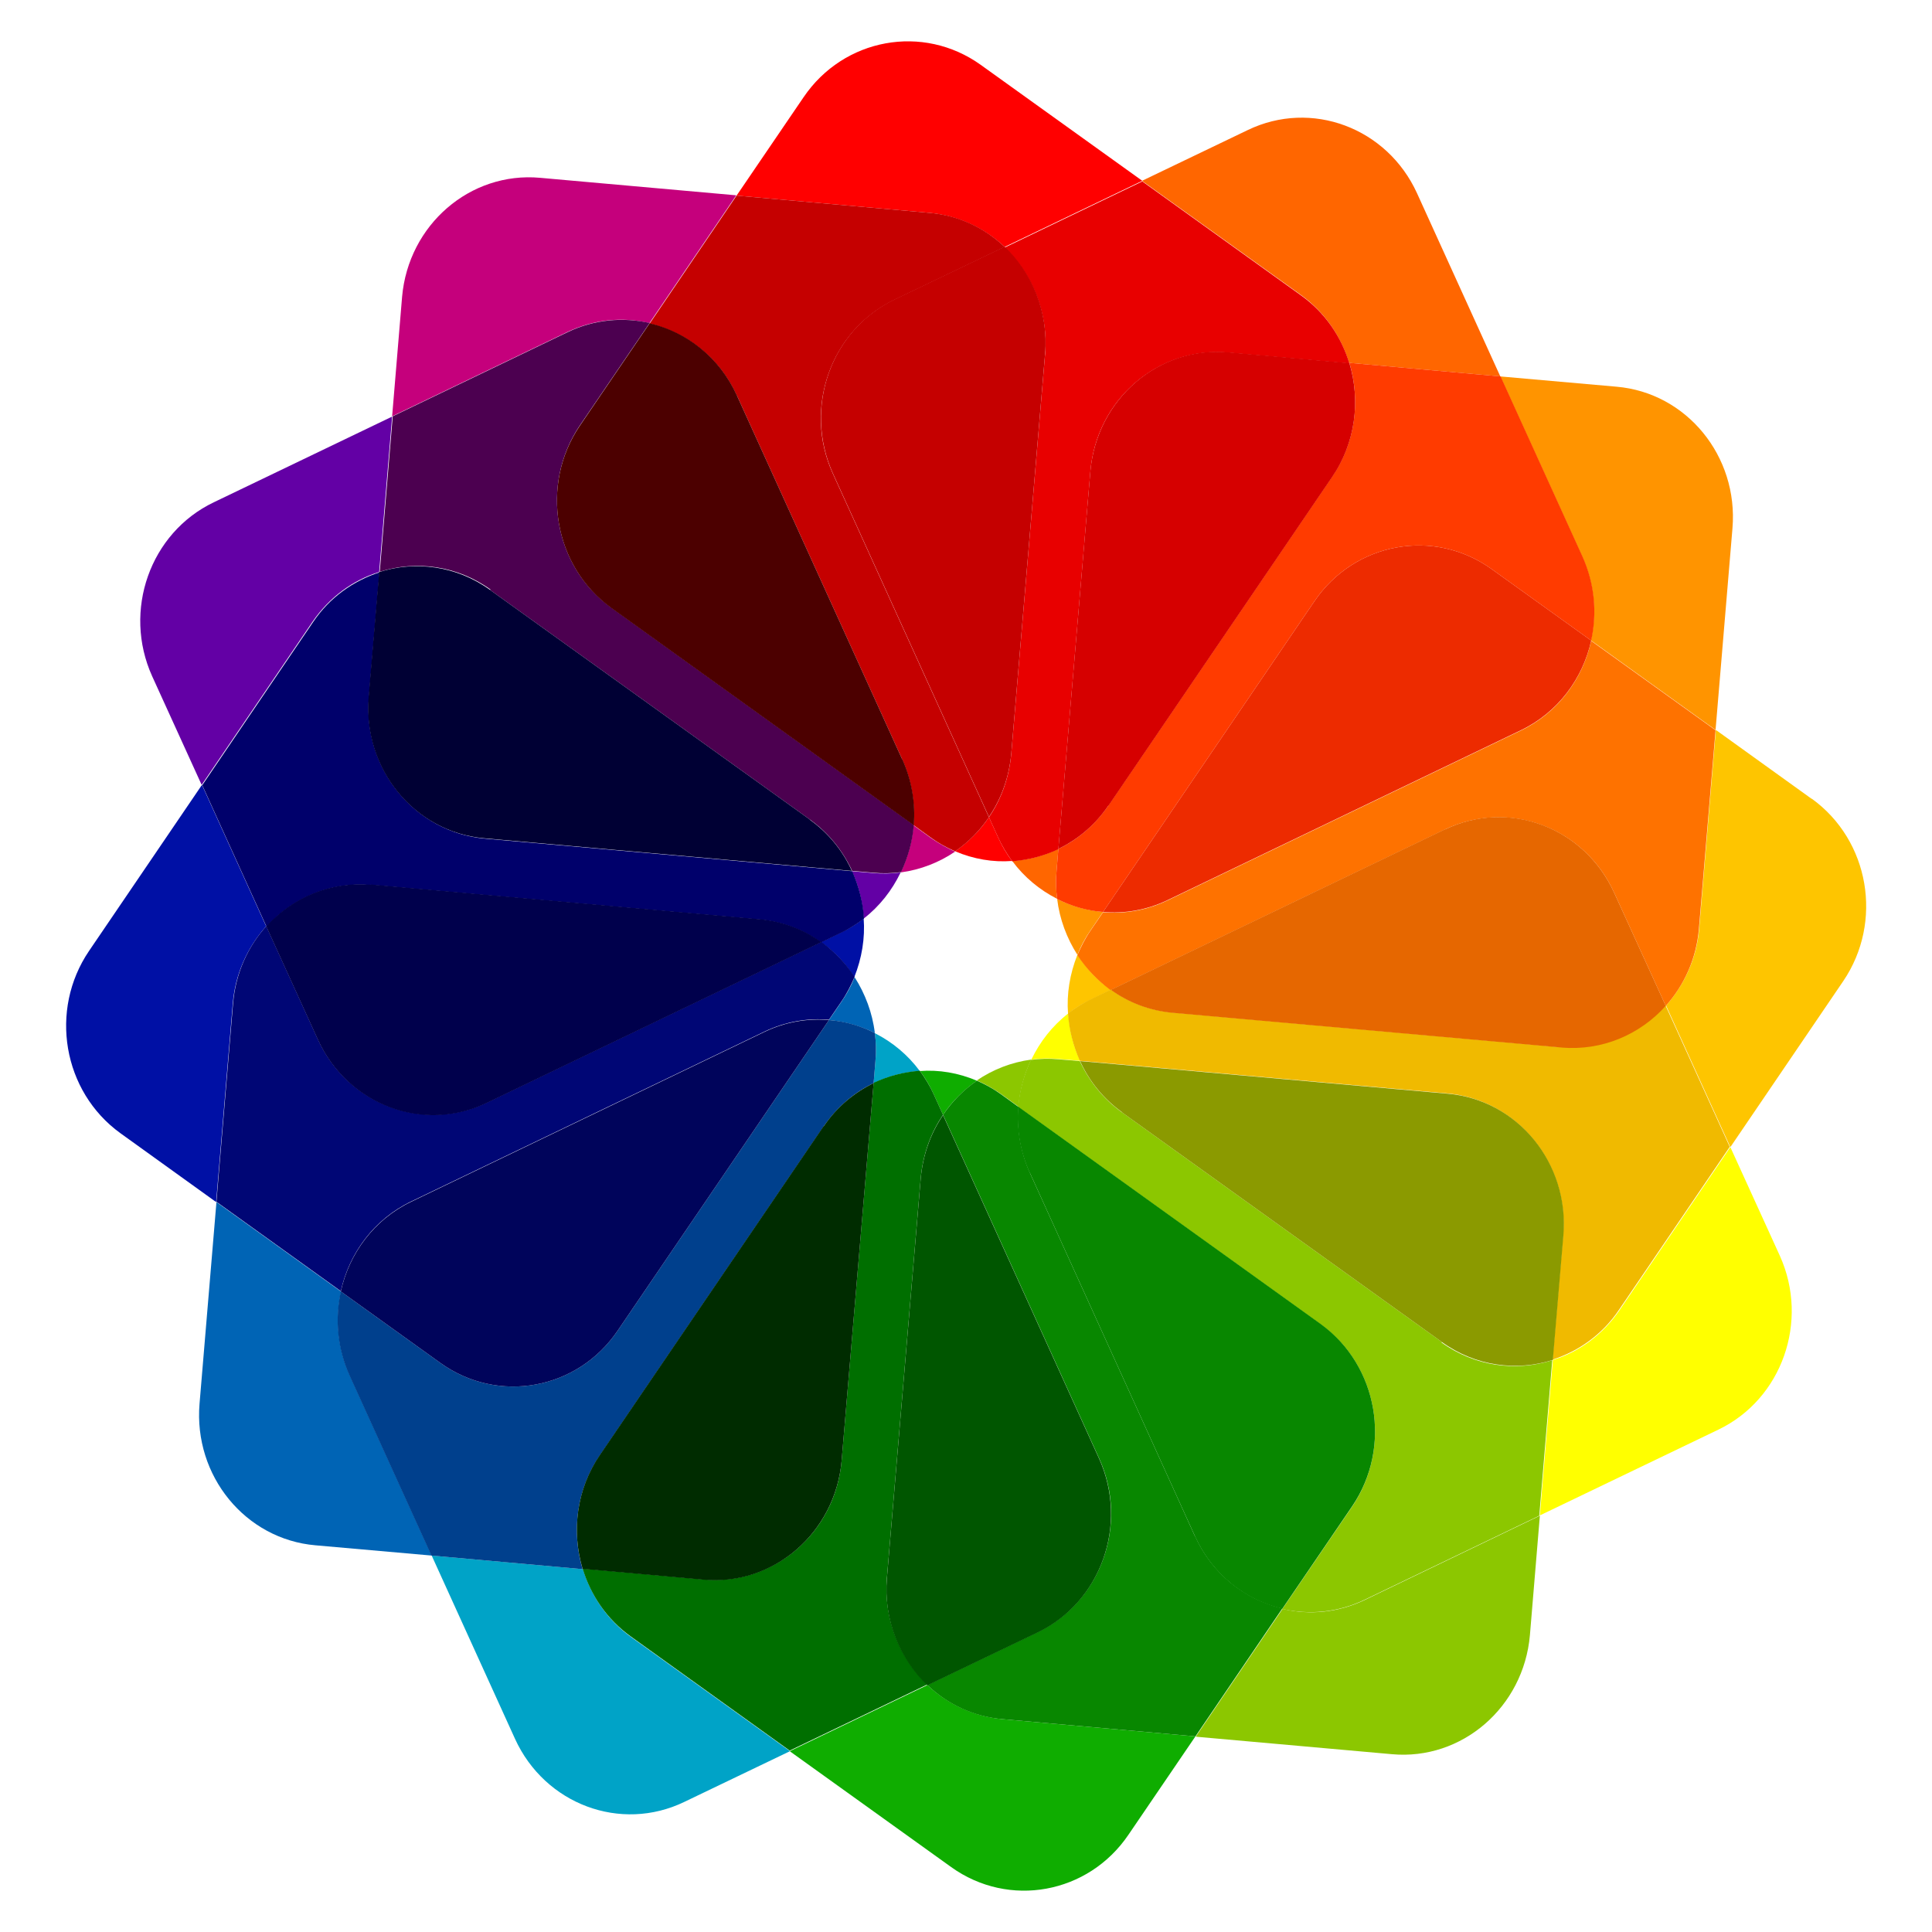
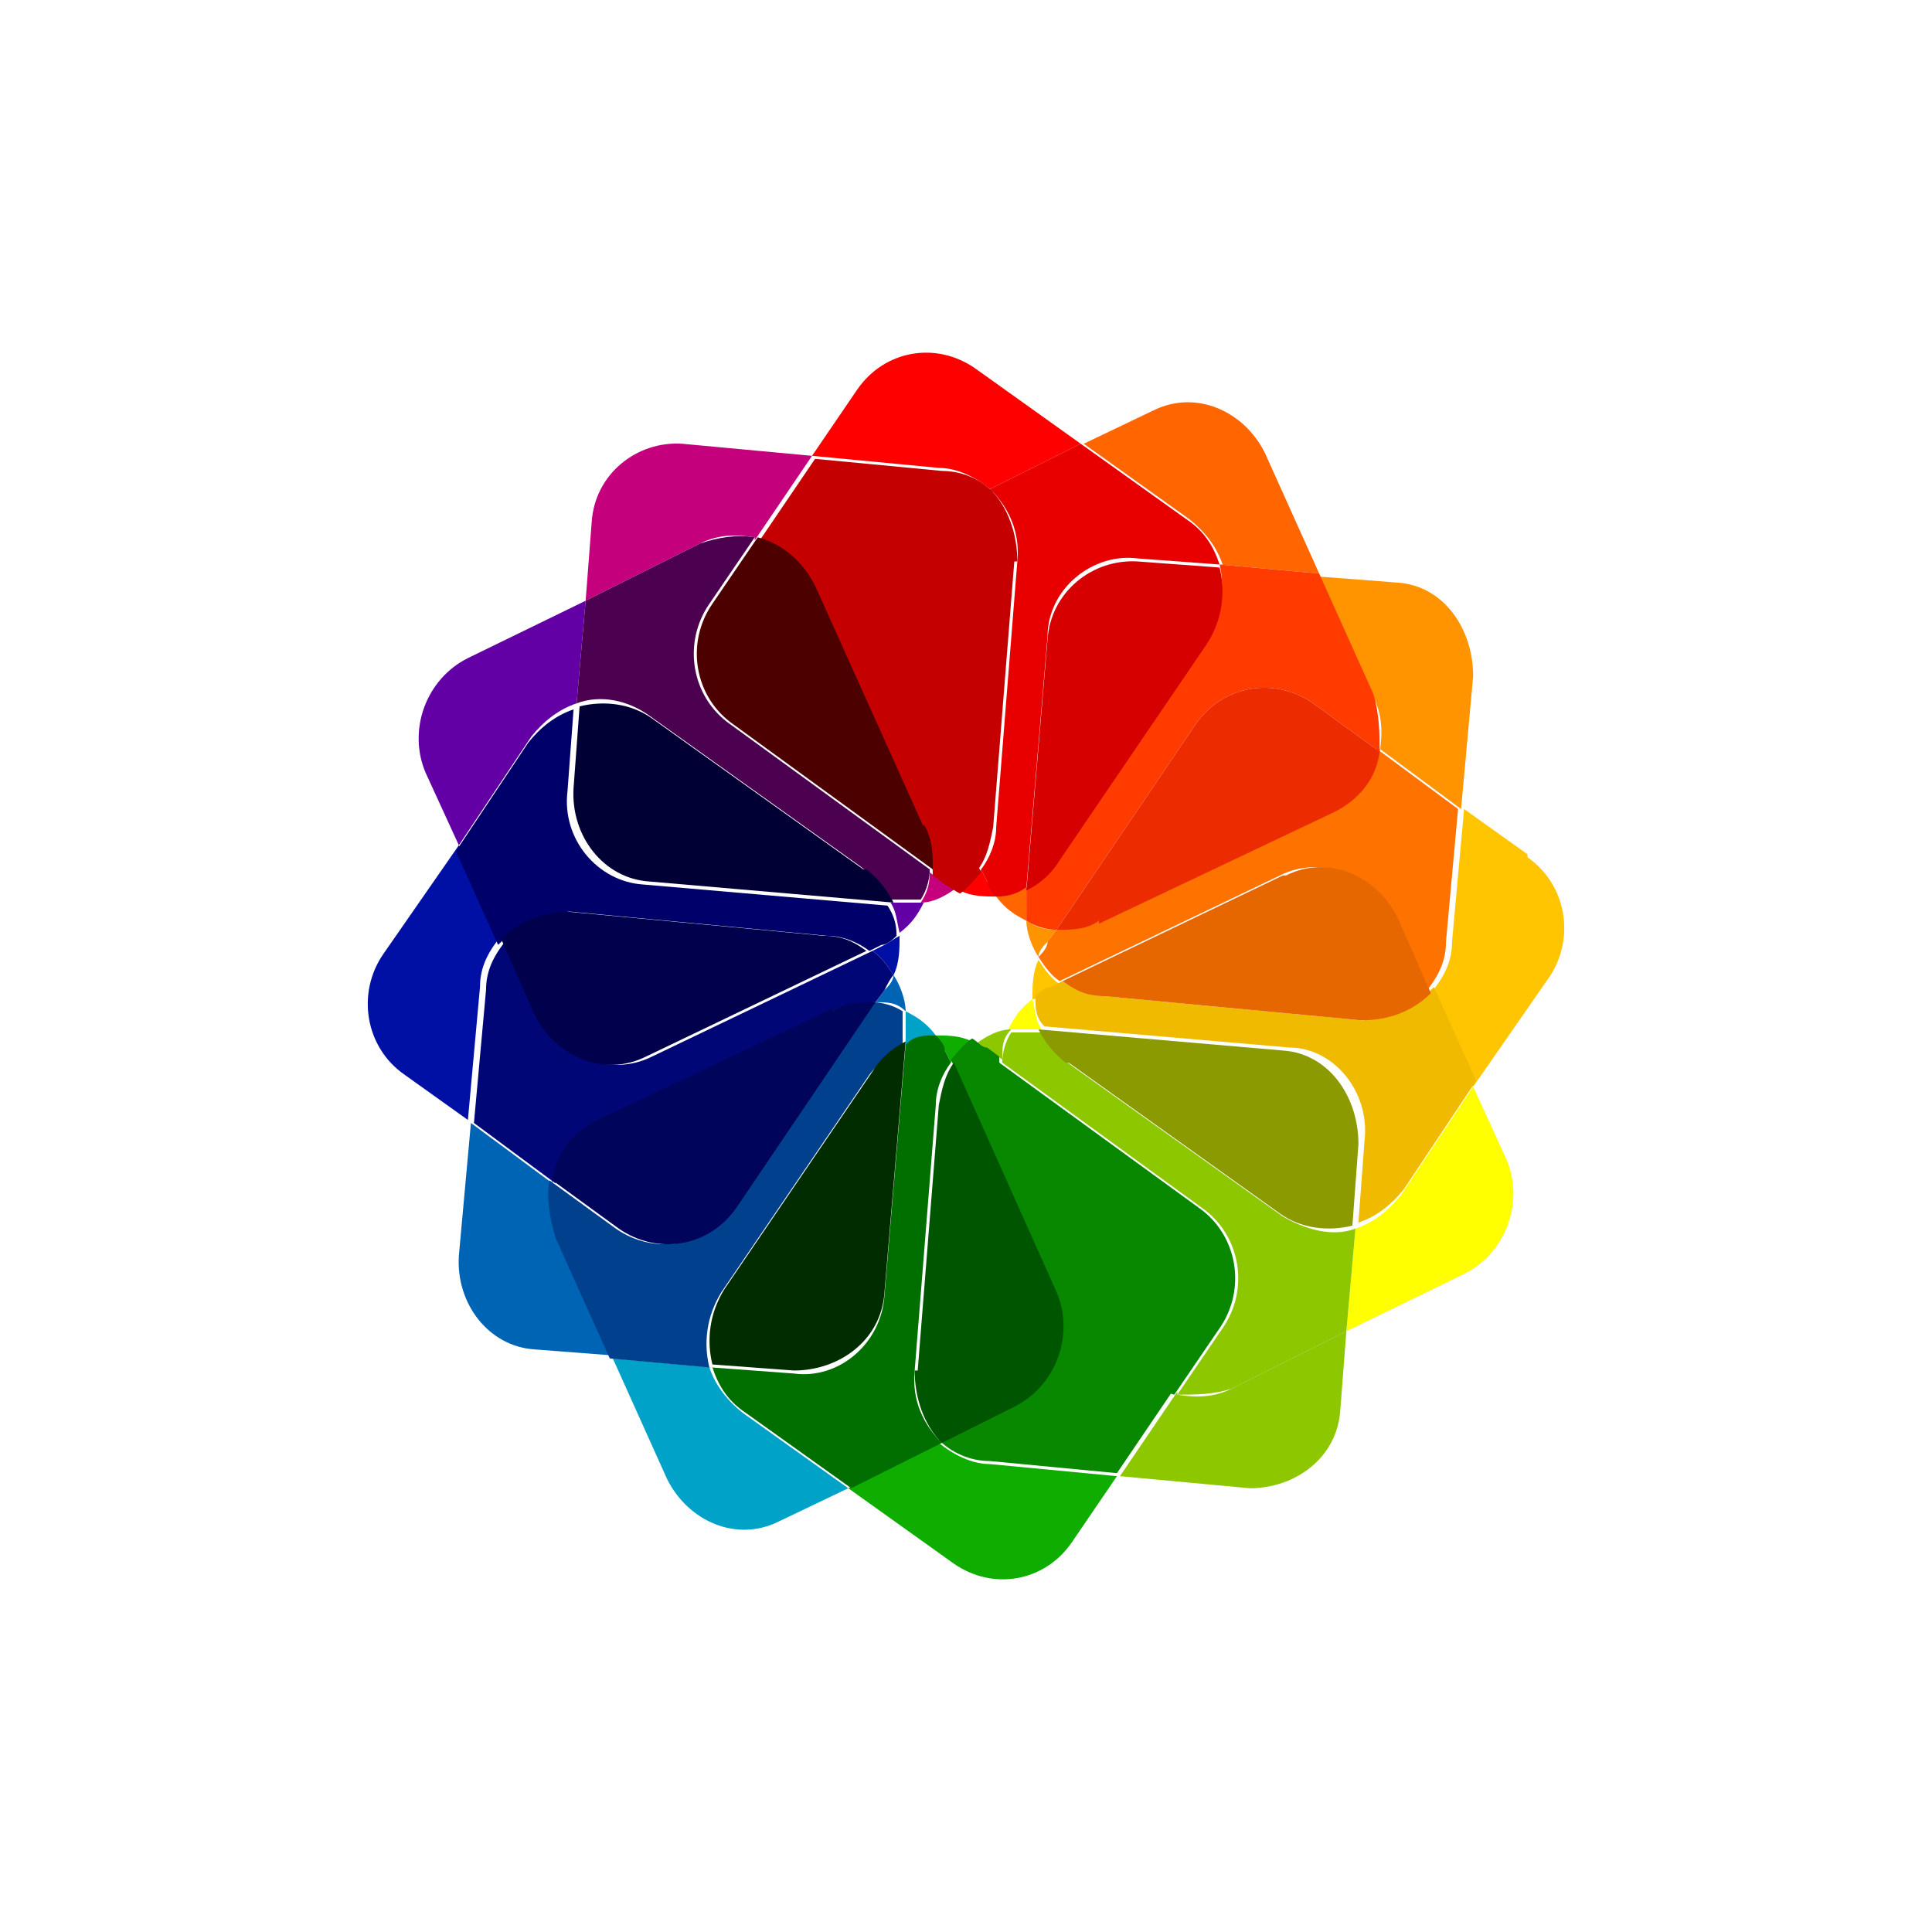
- <svg xmlns="http://www.w3.org/2000/svg" id="Layer_2" data-name="Layer 2" viewBox="0 0 64 64">
+ <svg xmlns="http://www.w3.org/2000/svg" id="Layer_2" version="1.1" viewBox="0 0 64 64">
  <defs>
    <style>
-       .cls-1 {
+       .st0 {
        fill: #00006b;
      }

-       .cls-2 {
+       .st1 {
        fill: #0010a5;
      }

-       .cls-3 {
+       .st2 {
        fill: #ff3b00;
      }

-       .cls-4 {
+       .st3 {
        fill: #ff9400;
      }

-       .cls-5 {
+       .st4 {
        fill: #8cc700;
      }

-       .cls-6 {
+       .st5 {
        fill: #f60;
      }

-       .cls-7 {
+       .st6 {
        fill: #e80000;
      }

-       .cls-8 {
+       .st7 {
        fill: #005600;
      }

-       .cls-9 {
+       .st8 {
        fill: #00a3c7;
      }

-       .cls-11 {
+       .st9 {
        fill: #4c0050;
      }

-       .cls-12 {
+       .st10 {
        fill: #00045b;
      }

-       .cls-13 {
+       .st11 {
        fill: #006f00;
      }

-       .cls-14 {
+       .st12 {
        fill: none;
      }

-       .cls-15 {
+       .st13 {
        fill: #8b9a00;
      }

-       .cls-16 {
+       .st14 {
        fill: red;
      }

-       .cls-17 {
+       .st15 {
        fill: #c50000;
      }

-       .cls-18 {
+       .st16 {
        fill: #fec500;
      }

-       .cls-19 {
+       .st17 {
        fill: #ed2b00;
      }

-       .cls-20 {
+       .st18 {
        fill: #0064b5;
      }

-       .cls-21 {
+       .st19 {
        fill: #00408d;
      }

-       .cls-22 {
+       .st20 {
        fill: #d60000;
      }

-       .cls-23 {
+       .st21 {
        fill: #4c0000;
      }

-       .cls-24 {
+       .st22 {
        fill: #002c00;
      }

-       .cls-25 {
+       .st23 {
        fill: #c5007c;
      }

-       .cls-26 {
+       .st24 {
        fill: #e66700;
      }

-       .cls-27 {
+       .st25 {
        fill: #0fad00;
      }

-       .cls-28 {
+       .st26 {
        fill: #fe7200;
      }

-       .cls-29 {
+       .st27 {
        fill: #00004c;
      }

-       .cls-30 {
+       .st28 {
        fill: #000034;
      }

-       .cls-31 {
+       .st29 {
        fill: #6300a5;
      }

-       .cls-32 {
+       .st30 {
        fill: #088700;
      }

-       .cls-33 {
+       .st31 {
        fill: #f0ba00;
      }

-       .cls-34 {
+       .st32 {
        fill: #000675;
      }

-       .cls-35 {
+       .st33 {
        fill: #ff0;
      }
    </style>
  </defs>
-   <g id="Layer_1-2" data-name="Layer 1">
+   <g id="Layer_1-2">
    <g>
-       <g>
-         <path class="cls-14" d="M35.69,31.63c-.35-.55-.59-1.17-.67-1.85-.57-.29-1.08-.71-1.48-1.25-.64.04-1.29-.06-1.89-.32-.53.36-1.14.61-1.8.69-.28.59-.69,1.11-1.22,1.52.04.65-.06,1.32-.31,1.95.35.55.59,1.17.67,1.85.57.29,1.08.71,1.48,1.25.64-.04,1.29.06,1.89.32.53-.36,1.14-.61,1.8-.69.28-.59.69-1.11,1.22-1.52-.04-.65.06-1.32.31-1.95Z" />
-         <path class="cls-4" d="M52.71,21.22l4.12,2.96.56-6.68c.2-2.39-1.52-4.49-3.84-4.69l-3.85-.34,2.71,5.96c.41.91.49,1.88.29,2.79Z" />
-         <path class="cls-4" d="M36.13,30.81l.41-.6c-.53-.05-1.04-.19-1.52-.43.08.67.32,1.3.67,1.85.11-.28.26-.56.44-.82Z" />
-         <path class="cls-18" d="M35.69,31.63c-.25.63-.36,1.29-.31,1.95.24-.19.5-.35.78-.48l.64-.31c-.44-.31-.81-.7-1.1-1.16Z" />
-         <path class="cls-18" d="M60.01,26.46l-3.17-2.28-.55,6.56c-.08,1-.49,1.88-1.1,2.57l2.13,4.69,3.74-5.5c1.33-1.96.87-4.66-1.04-6.04Z" />
-         <path class="cls-28" d="M50.38,24.2l-11.71,5.63c-.69.33-1.43.45-2.13.39l-.41.6c-.18.26-.32.54-.44.82.29.45.67.84,1.1,1.16l11.07-5.32c2.11-1.01,4.62-.08,5.61,2.09l1.71,3.75c.61-.68,1.02-1.57,1.1-2.57l.55-6.56-4.12-2.96c-.28,1.26-1.1,2.38-2.33,2.97Z" />
-         <path class="cls-35" d="M51.44,45.05l-.43,5.15,5.91-2.84c2.11-1.01,3.02-3.59,2.04-5.76l-1.64-3.6-3.67,5.4c-.56.82-1.34,1.38-2.2,1.65Z" />
-         <path class="cls-35" d="M34.16,35.1c.3-.04.6-.05.91-.02l.71.06c-.23-.49-.36-1.03-.39-1.57-.53.41-.94.94-1.22,1.52Z" />
-         <path class="cls-33" d="M51.72,34.69l-12.88-1.15c-.76-.07-1.46-.34-2.04-.76l-.64.31c-.28.13-.54.3-.78.48.03.54.17,1.07.39,1.57l12.17,1.08c2.32.21,4.04,2.31,3.84,4.69l-.35,4.13c.86-.28,1.65-.83,2.2-1.65l3.67-5.4-2.13-4.69c-.85.95-2.11,1.5-3.46,1.38Z" />
-         <path class="cls-26" d="M47.87,27.47l-11.07,5.32c.58.42,1.28.69,2.04.76l12.88,1.15c1.35.12,2.61-.43,3.46-1.38l-1.71-3.75c-.99-2.17-3.5-3.11-5.61-2.09Z" />
-         <path class="cls-5" d="M33.16,36.24l.58.42c.04-.54.19-1.07.42-1.56-.66.09-1.27.33-1.8.69.27.12.54.27.8.45Z" />
-         <path class="cls-5" d="M42.49,53.29l-2.88,4.24,6.5.58c2.32.21,4.36-1.56,4.57-3.94l.33-3.96-5.8,2.79c-.88.42-1.83.51-2.71.3Z" />
-         <path class="cls-5" d="M47.77,44.46l-10.6-7.61c-.63-.45-1.09-1.04-1.4-1.7l-.71-.06c-.31-.03-.61-.02-.91.02-.23.49-.38,1.02-.42,1.56l10.02,7.2c1.91,1.37,2.37,4.07,1.04,6.04l-2.31,3.39c.88.2,1.83.12,2.71-.3l5.8-2.79.43-5.15c-1.2.38-2.56.21-3.67-.59Z" />
-         <path class="cls-15" d="M37.17,36.85l10.6,7.61c1.11.8,2.47.97,3.67.59l.35-4.13c.2-2.39-1.52-4.49-3.84-4.69l-12.17-1.08c.3.66.77,1.25,1.4,1.7Z" />
-         <path class="cls-27" d="M30.72,55.82l-4.56,2.19,5.35,3.84c1.91,1.37,4.54.89,5.87-1.07l2.22-3.26-6.38-.57c-.97-.09-1.83-.5-2.5-1.13Z" />
-         <path class="cls-27" d="M30.47,35.47c.18.24.34.51.47.8l.3.66c.3-.45.69-.83,1.12-1.13-.61-.26-1.26-.37-1.89-.32Z" />
-         <path class="cls-32" d="M39.59,50.9l-5.47-12.04c-.32-.71-.44-1.47-.38-2.19l-.58-.42c-.25-.18-.52-.33-.8-.45-.44.3-.82.69-1.12,1.13l5.17,11.38c.99,2.17.07,4.75-2.04,5.76l-3.65,1.75c.66.63,1.53,1.05,2.5,1.13l6.38.57,2.88-4.24c-1.23-.29-2.32-1.13-2.89-2.39Z" />
-         <path class="cls-32" d="M34.12,38.86l5.47,12.04c.57,1.26,1.67,2.11,2.89,2.39l2.31-3.39c1.33-1.96.87-4.66-1.04-6.04l-10.02-7.2c-.06.73.06,1.48.38,2.19Z" />
-         <path class="cls-9" d="M19.31,51.98l-5.01-.45,2.76,6.07c.99,2.17,3.5,3.11,5.61,2.09l3.5-1.68-5.25-3.77c-.8-.57-1.34-1.38-1.61-2.26Z" />
-         <path class="cls-9" d="M28.98,34.22c.04.3.05.62.02.93l-.06.73c.48-.23,1-.37,1.53-.4-.4-.54-.91-.96-1.48-1.25Z" />
-         <path class="cls-13" d="M29.38,52.27l1.12-13.24c.07-.78.33-1.5.74-2.1l-.3-.66c-.13-.29-.29-.55-.47-.8-.53.04-1.04.17-1.53.4l-1.06,12.51c-.2,2.39-2.25,4.15-4.57,3.94l-4.01-.36c.27.89.81,1.69,1.61,2.26l5.25,3.77,4.56-2.19c-.92-.88-1.46-2.17-1.34-3.56Z" />
-         <path class="cls-8" d="M29.38,52.27c-.12,1.39.42,2.68,1.34,3.56l3.65-1.75c2.11-1.01,3.02-3.59,2.04-5.76l-5.17-11.38c-.41.6-.67,1.32-.74,2.1l-1.12,13.24Z" />
-         <path class="cls-20" d="M27.87,33.19l-.41.6c.53.05,1.04.19,1.52.43-.08-.67-.32-1.3-.67-1.85-.11.28-.26.56-.44.82Z" />
-         <path class="cls-20" d="M11.29,42.78l-4.12-2.96-.56,6.68c-.2,2.39,1.52,4.49,3.84,4.69l3.85.34-2.71-5.96c-.41-.91-.49-1.88-.29-2.79Z" />
-         <path class="cls-21" d="M19.87,48.21l7.41-10.89c.44-.64,1.01-1.13,1.66-1.44l.06-.73c.03-.32.02-.63-.02-.93-.47-.24-.99-.39-1.52-.43l-7,10.29c-1.33,1.96-3.96,2.44-5.87,1.07l-3.3-2.37c-.2.91-.12,1.88.29,2.79l2.71,5.96,5.01.45c-.37-1.24-.21-2.63.57-3.77Z" />
-         <path class="cls-24" d="M27.28,37.31l-7.41,10.89c-.78,1.14-.94,2.54-.57,3.77l4.01.36c2.32.21,4.36-1.56,4.57-3.94l1.06-12.51c-.64.31-1.22.79-1.66,1.44Z" />
-         <path class="cls-2" d="M28.62,30.42c-.24.19-.5.35-.78.48l-.64.31c.44.31.81.7,1.1,1.16.25-.63.36-1.29.31-1.95Z" />
-         <path class="cls-2" d="M8.82,30.69l-2.13-4.69-3.74,5.5c-1.33,1.96-.87,4.66,1.04,6.04l3.17,2.28.55-6.56c.08-1,.49-1.88,1.1-2.57Z" />
-         <path class="cls-34" d="M13.62,39.8l11.71-5.63c.69-.33,1.43-.45,2.13-.39l.41-.6c.18-.26.32-.54.44-.82-.29-.45-.67-.84-1.1-1.16l-11.07,5.32c-2.11,1.01-4.62.08-5.61-2.09l-1.71-3.75c-.61.68-1.02,1.57-1.1,2.57l-.55,6.56,4.12,2.96c.28-1.26,1.1-2.38,2.33-2.97Z" />
-         <path class="cls-12" d="M25.33,34.18l-11.71,5.63c-1.23.59-2.05,1.71-2.33,2.97l3.3,2.37c1.91,1.37,4.54.89,5.87-1.07l7-10.29c-.71-.06-1.44.06-2.13.39Z" />
-         <path class="cls-31" d="M29.84,28.9c-.3.04-.6.05-.91.02l-.71-.06c.23.49.36,1.03.39,1.57.53-.41.94-.94,1.22-1.52Z" />
-         <path class="cls-31" d="M12.56,18.95l.43-5.15-5.91,2.84c-2.11,1.01-3.02,3.59-2.04,5.76l1.64,3.6,3.67-5.4c.56-.82,1.34-1.38,2.2-1.65Z" />
-         <path class="cls-1" d="M12.28,29.31l12.88,1.15c.76.07,1.46.34,2.04.76l.64-.31c.28-.13.54-.3.78-.48-.03-.54-.17-1.07-.39-1.57l-12.17-1.08c-2.32-.21-4.04-2.31-3.84-4.69l.35-4.13c-.86.28-1.65.83-2.2,1.65l-3.67,5.4,2.13,4.69c.85-.95,2.11-1.5,3.46-1.38Z" />
-         <path class="cls-29" d="M12.28,29.31c-1.35-.12-2.61.43-3.46,1.38l1.71,3.75c.99,2.17,3.5,3.11,5.61,2.09l11.07-5.32c-.58-.42-1.28-.69-2.04-.76l-12.88-1.15Z" />
-         <path class="cls-25" d="M30.84,27.76l-.58-.42c-.04.54-.19,1.07-.42,1.56.66-.09,1.27-.33,1.8-.69-.27-.12-.54-.27-.8-.45Z" />
-         <path class="cls-25" d="M21.51,10.71l2.88-4.24-6.5-.58c-2.32-.21-4.36,1.56-4.57,3.94l-.33,3.96,5.8-2.79c.88-.42,1.83-.51,2.71-.3Z" />
-         <path class="cls-11" d="M16.23,19.54l10.6,7.61c.63.45,1.09,1.04,1.4,1.7l.71.06c.31.03.61.02.91-.02.23-.49.38-1.02.42-1.56l-10.02-7.2c-1.91-1.37-2.37-4.07-1.04-6.04l2.31-3.39c-.88-.2-1.83-.12-2.71.3l-5.8,2.79-.43,5.15c1.2-.38,2.56-.21,3.67.59Z" />
-         <path class="cls-30" d="M26.83,27.15l-10.6-7.61c-1.11-.8-2.47-.97-3.67-.59l-.35,4.13c-.2,2.39,1.52,4.49,3.84,4.69l12.17,1.08c-.3-.66-.77-1.25-1.4-1.7Z" />
-         <path class="cls-16" d="M33.28,8.18l4.56-2.19-5.35-3.84c-1.91-1.37-4.54-.89-5.87,1.07l-2.22,3.26,6.38.57c.97.09,1.83.5,2.5,1.13Z" />
-         <path class="cls-16" d="M33.53,28.53c-.18-.24-.34-.51-.47-.8l-.3-.66c-.3.45-.69.83-1.12,1.13.61.26,1.26.37,1.89.32Z" />
-         <path class="cls-17" d="M24.41,13.1l5.47,12.04c.32.71.44,1.47.38,2.19l.58.42c.25.18.52.33.8.45.44-.3.82-.69,1.12-1.13l-5.17-11.38c-.99-2.17-.07-4.75,2.04-5.76l3.65-1.75c-.66-.63-1.53-1.05-2.5-1.13l-6.38-.57-2.88,4.24c1.23.29,2.32,1.13,2.89,2.39Z" />
-         <path class="cls-23" d="M29.88,25.14l-5.47-12.04c-.57-1.26-1.67-2.11-2.89-2.39l-2.31,3.39c-1.33,1.96-.87,4.66,1.04,6.04l10.02,7.2c.06-.73-.06-1.48-.38-2.19Z" />
-         <path class="cls-6" d="M35.02,29.78c-.04-.3-.05-.62-.02-.93l.06-.73c-.48.23-1,.37-1.53.4.4.54.91.96,1.48,1.25Z" />
-         <path class="cls-6" d="M44.69,12.02l5.01.45-2.76-6.07c-.99-2.17-3.5-3.11-5.61-2.09l-3.5,1.68,5.25,3.77c.8.57,1.34,1.38,1.61,2.26Z" />
-         <path class="cls-3" d="M44.13,15.79l-7.41,10.89c-.44.64-1.01,1.13-1.66,1.44l-.06.73c-.03.32-.02.63.02.93.47.24.99.39,1.52.43l7-10.29c1.33-1.96,3.96-2.44,5.87-1.07l3.3,2.37c.2-.91.12-1.88-.29-2.79l-2.71-5.96-5.01-.45c.37,1.24.21,2.63-.57,3.77Z" />
-         <path class="cls-19" d="M38.67,29.82l11.71-5.63c1.23-.59,2.05-1.71,2.33-2.97l-3.3-2.37c-1.91-1.37-4.54-.89-5.87,1.07l-7,10.29c.71.06,1.44-.06,2.13-.39Z" />
-         <path class="cls-7" d="M34.62,11.73l-1.12,13.24c-.07.78-.33,1.5-.74,2.1l.3.66c.13.29.29.55.47.8.53-.04,1.04-.17,1.53-.4l1.06-12.51c.2-2.39,2.25-4.15,4.57-3.94l4.01.36c-.27-.89-.81-1.69-1.61-2.26l-5.25-3.77-4.56,2.19c.92.88,1.46,2.17,1.34,3.56Z" />
-         <path class="cls-22" d="M36.72,26.69l7.41-10.89c.78-1.14.94-2.54.57-3.77l-4.01-.36c-2.32-.21-4.36,1.56-4.57,3.94l-1.06,12.51c.64-.31,1.22-.79,1.66-1.44Z" />
-         <path class="cls-17" d="M34.62,11.73c.12-1.39-.42-2.68-1.34-3.56l-3.65,1.75c-2.11,1.01-3.02,3.59-2.04,5.76l5.17,11.38c.41-.6.67-1.32.74-2.1l1.12-13.24Z" />
-       </g>
+       <path class="st12" d="M34.4,31.8c-.2-.4-.4-.8-.4-1.2-.4-.2-.7-.5-1-.8-.4,0-.9,0-1.3-.2-.4.2-.8.4-1.2.5-.2.4-.5.7-.8,1,0,.4,0,.9-.2,1.3.2.4.4.8.4,1.2.4.2.7.5,1,.8.4,0,.9,0,1.3.2.4-.2.8-.4,1.2-.5.2-.4.5-.7.8-1,0-.4,0-.9.2-1.3Z" />
+       <path class="st3" d="M45.7,24.8l2.7,2,.4-4.4c0-1.6-1-3-2.5-3.1l-2.6-.2,1.8,4c.3.6.3,1.2.2,1.9h0v-.2Z" />
+       <path class="st3" d="M34.7,31.2l.3-.4c-.4,0-.7-.1-1-.3,0,.4.2.9.4,1.2,0-.2.2-.4.3-.5Z" />
+       <path class="st16" d="M34.4,31.8c-.2.4-.2.9-.2,1.3.2,0,.3-.2.5-.3l.4-.2c-.3-.2-.5-.5-.7-.8h0Z" />
+       <path class="st16" d="M50.6,28.3l-2.1-1.5-.4,4.4c0,.7-.3,1.2-.7,1.7l1.4,3.1,2.5-3.6c.9-1.3.6-3.1-.7-4h0Z" />
+       <path class="st26" d="M44.2,26.8l-7.8,3.7c-.5.2-.9.3-1.4.3l-.3.4c0,.2-.2.4-.3.5.2.3.4.6.7.8l7.3-3.5c1.4-.7,3.1,0,3.7,1.4l1.1,2.5c.4-.5.7-1,.7-1.7l.4-4.4-2.7-2c-.2.8-.7,1.6-1.5,2h0Z" />
+       <path class="st33" d="M44.9,40.7l-.3,3.4,3.9-1.9c1.4-.7,2-2.4,1.4-3.8l-1.1-2.4-2.4,3.6c-.4.5-.9.9-1.5,1.1h0Z" />
+       <path class="st33" d="M33.4,34.1h1.1c-.2-.3-.2-.6-.3-1-.4.3-.6.6-.8,1h0Z" />
+       <path class="st31" d="M45.1,33.8l-8.5-.8c-.5,0-1-.2-1.4-.5l-.4.2c-.2,0-.4.2-.5.3,0,.4,0,.7.3,1l8.1.7c1.5,0,2.7,1.5,2.5,3.1l-.2,2.7c.6-.2,1.1-.6,1.5-1.1l2.4-3.6-1.4-3.1c-.6.6-1.4,1-2.3.9h0v.2Z" />
+       <path class="st24" d="M42.5,29l-7.3,3.5c.4.3.8.5,1.4.5l8.5.8c.9,0,1.7-.3,2.3-.9l-1.1-2.5c-.7-1.4-2.3-2.1-3.7-1.4h-.1Z" />
+       <path class="st4" d="M32.8,34.8l.4.3c0-.4,0-.7.3-1-.4,0-.8.2-1.2.5.2,0,.4.2.5.3h0Z" />
+       <path class="st4" d="M39,46.1l-1.9,2.8,4.3.4c1.5,0,2.9-1,3-2.6l.2-2.6-3.8,1.9c-.6.3-1.2.3-1.8.2h0Z" />
+       <path class="st4" d="M42.5,40.3l-7-5c-.4-.3-.7-.7-.9-1.1h-1.1c-.2.3-.3.7-.3,1l6.6,4.8c1.3.9,1.6,2.7.7,4l-1.5,2.2c.6,0,1.2,0,1.8-.2l3.8-1.9.3-3.4c-.8.3-1.7,0-2.4-.4h0Z" />
+       <path class="st13" d="M35.4,35.2l7,5c.7.5,1.6.6,2.4.4l.2-2.7c0-1.6-1-3-2.5-3.1l-8.1-.7c.2.4.5.8.9,1.1h0Z" />
+       <path class="st25" d="M31.1,47.8l-3,1.5,3.5,2.5c1.3.9,3,.6,3.9-.7l1.5-2.2-4.2-.4c-.6,0-1.2-.3-1.7-.7Z" />
+       <path class="st25" d="M31,34.3c.1.2.2.3.3.5l.2.4c.2-.3.5-.6.7-.7-.4-.2-.8-.2-1.3-.2h0Z" />
+       <path class="st30" d="M37,44.5l-3.6-8c-.2-.5-.3-1-.3-1.5l-.4-.3c-.2,0-.3-.2-.5-.3-.3.2-.5.5-.7.7l3.4,7.6c.7,1.4,0,3.2-1.4,3.8l-2.4,1.2c.4.4,1,.7,1.7.7l4.2.4,1.9-2.8c-.8-.2-1.5-.7-1.9-1.6h0Z" />
+       <path class="st30" d="M33.4,36.6l3.6,8c.4.8,1.1,1.4,1.9,1.6l1.5-2.2c.9-1.3.6-3.1-.7-4l-6.6-4.8c0,.5,0,1,.3,1.5h0Z" />
+       <path class="st8" d="M23.6,45.3l-3.3-.3,1.8,4c.7,1.4,2.3,2.1,3.7,1.4l2.3-1.1-3.5-2.5c-.5-.4-.9-.9-1.1-1.5h.1Z" />
+       <path class="st8" d="M30,33.5v1.1c.3-.2.6-.2,1-.3-.3-.4-.6-.6-1-.8h0Z" />
+       <path class="st11" d="M30.3,45.4l.7-8.8c0-.5.2-1,.5-1.4l-.2-.4c0-.2-.2-.4-.3-.5-.4,0-.7,0-1,.3l-.7,8.3c-.1,1.6-1.5,2.8-3,2.6l-2.7-.2c.2.6.5,1.1,1.1,1.5l3.5,2.5,3-1.5c-.6-.6-1-1.4-.9-2.4h0Z" />
+       <path class="st7" d="M30.3,45.4c0,.9.3,1.8.9,2.4l2.4-1.2c1.4-.7,2-2.4,1.4-3.8l-3.4-7.6c-.3.4-.4.9-.5,1.4l-.7,8.8h-.1Z" />
+       <path class="st18" d="M29.3,32.8l-.3.4c.4,0,.7,0,1,.3,0-.4-.2-.9-.4-1.2,0,.2-.2.4-.3.5Z" />
+       <path class="st18" d="M18.3,39.2l-2.7-2-.4,4.4c-.1,1.6,1,3,2.5,3.1l2.6.2-1.8-4c-.3-.6-.3-1.2-.2-1.9h0v.2Z" />
+       <path class="st19" d="M23.9,42.8l4.9-7.2c.3-.4.7-.7,1.1-1v-1.1c-.3-.2-.7-.3-1-.3l-4.6,6.8c-.9,1.3-2.6,1.6-3.9.7l-2.2-1.6c-.1.6,0,1.2.2,1.9l1.8,4,3.3.3c-.2-.8-.1-1.7.4-2.5Z" />
+       <path class="st22" d="M28.9,35.5l-4.9,7.2c-.5.8-.6,1.7-.4,2.5l2.7.2c1.5,0,2.9-1,3-2.6l.7-8.3c-.4.2-.8.5-1.1,1h0Z" />
+       <path class="st1" d="M29.8,31c-.2.1-.3.2-.5.3l-.4.2c.3.2.5.5.7.8.2-.4.2-.9.2-1.3h0Z" />
+       <path class="st1" d="M16.6,31.1l-1.4-3.1-2.5,3.6c-.9,1.3-.6,3.1.7,4l2.1,1.5.4-4.4c0-.7.3-1.2.7-1.7h0Z" />
+       <path class="st32" d="M19.8,37.2l7.8-3.7c.5-.2.9-.3,1.4-.3l.3-.4c.1-.2.2-.4.3-.5-.2-.3-.4-.6-.7-.8l-7.3,3.5c-1.4.7-3.1,0-3.7-1.4l-1.1-2.5c-.4.5-.7,1-.7,1.7l-.4,4.4,2.7,2c.2-.8.7-1.6,1.5-2h0Z" />
+       <path class="st10" d="M27.6,33.4l-7.8,3.7c-.8.4-1.4,1.1-1.5,2l2.2,1.6c1.3.9,3,.6,3.9-.7l4.6-6.8c-.5,0-1,0-1.4.3h0Z" />
+       <path class="st29" d="M30.6,29.9h-1.1c.2.3.2.6.3,1,.4-.3.6-.6.8-1h0Z" />
+       <path class="st29" d="M19.1,23.3l.3-3.4-3.9,1.9c-1.4.7-2,2.4-1.4,3.8l1.1,2.4,2.4-3.6c.4-.5.9-.9,1.5-1.1h0Z" />
+       <path class="st0" d="M18.9,30.2l8.5.8c.5,0,1,.2,1.4.5l.4-.2c.2,0,.4-.2.5-.3,0-.4-.1-.7-.3-1l-8.1-.7c-1.5-.1-2.7-1.5-2.5-3.1l.2-2.7c-.6.2-1.1.6-1.5,1.1l-2.4,3.6,1.4,3.1c.6-.6,1.4-1,2.3-.9h0v-.2Z" />
+       <path class="st27" d="M18.9,30.2c-.9,0-1.7.3-2.3.9l1.1,2.5c.7,1.4,2.3,2.1,3.7,1.4l7.3-3.5c-.4-.3-.8-.5-1.4-.5l-8.5-.8h0Z" />
+       <path class="st23" d="M31.2,29.2l-.4-.3c0,.4-.1.7-.3,1,.4,0,.8-.2,1.2-.5-.2,0-.4-.2-.5-.3h0Z" />
+       <path class="st23" d="M25,17.9l1.9-2.8-4.3-.4c-1.5-.1-2.9,1-3,2.6l-.2,2.6,3.8-1.9c.6-.3,1.2-.3,1.8-.2h0Z" />
+       <path class="st9" d="M21.5,23.7l7,5c.4.3.7.7.9,1.1h1.1c.2-.3.3-.7.3-1l-6.6-4.8c-1.3-.9-1.6-2.7-.7-4l1.5-2.2c-.6-.1-1.2,0-1.8.2l-3.8,1.9-.3,3.4c.8-.3,1.7-.1,2.4.4h0Z" />
+       <path class="st28" d="M28.6,28.8l-7-5c-.7-.5-1.6-.6-2.4-.4l-.2,2.7c-.1,1.6,1,3,2.5,3.1l8.1.7c-.2-.4-.5-.8-.9-1.1h-.1Z" />
+       <path class="st14" d="M32.8,16.2l3-1.5-3.5-2.5c-1.3-.9-3-.6-3.9.7l-1.5,2.2,4.2.4c.6,0,1.2.3,1.7.7Z" />
+       <path class="st14" d="M33,29.7c0-.2-.2-.3-.3-.5l-.2-.4c-.2.3-.5.6-.7.7.4.2.8.2,1.3.2h0Z" />
+       <path class="st15" d="M27,19.5l3.6,8c.2.5.3,1,.3,1.5l.4.3c.2.1.3.2.5.3.3-.2.5-.5.7-.7l-3.4-7.6c-.7-1.4,0-3.2,1.4-3.8l2.4-1.2c-.4-.4-1-.7-1.7-.7l-4.2-.4-1.9,2.8c.8.2,1.5.7,1.9,1.6h0Z" />
+       <path class="st21" d="M30.6,27.4l-3.6-8c-.4-.8-1.1-1.4-1.9-1.6l-1.5,2.2c-.9,1.3-.6,3.1.7,4l6.6,4.8c0-.5,0-1-.3-1.5h0Z" />
+       <path class="st5" d="M34,30.5v-1.1c-.3.2-.6.2-1,.3.3.4.6.6,1,.8h0Z" />
+       <path class="st5" d="M40.4,18.7l3.3.3-1.8-4c-.7-1.4-2.3-2.1-3.7-1.4l-2.3,1.1,3.5,2.5c.5.4.9.9,1.1,1.5h0Z" />
+       <path class="st2" d="M40,21.2l-4.9,7.2c-.3.4-.7.7-1.1,1v1.1c.3.2.7.3,1,.3l4.6-6.8c.9-1.3,2.6-1.6,3.9-.7l2.2,1.6c0-.6,0-1.2-.2-1.9l-1.8-4-3.3-.3c.2.8,0,1.7-.4,2.5Z" />
+       <path class="st17" d="M36.4,30.6l7.8-3.7c.8-.4,1.4-1.1,1.5-2l-2.2-1.6c-1.3-.9-3-.6-3.9.7l-4.6,6.8c.5,0,1,0,1.4-.3h0Z" />
+       <path class="st6" d="M33.7,18.6l-.7,8.8c0,.5-.2,1-.5,1.4l.2.4c0,.2.2.4.3.5.4,0,.7-.1,1-.3l.7-8.3c0-1.6,1.5-2.8,3-2.6l2.7.2c-.2-.6-.5-1.1-1.1-1.5l-3.5-2.5-3,1.5c.6.6,1,1.4.9,2.4h0Z" />
+       <path class="st20" d="M35.1,28.5l4.9-7.2c.5-.8.6-1.7.4-2.5l-2.7-.2c-1.5-.1-2.9,1-3,2.6l-.7,8.3c.4-.2.8-.5,1.1-1h0Z" />
+       <path class="st15" d="M33.7,18.6c0-.9-.3-1.8-.9-2.4l-2.4,1.2c-1.4.7-2,2.4-1.4,3.8l3.4,7.6c.3-.4.4-.9.5-1.4l.7-8.8h0Z" />
    </g>
  </g>
</svg>
